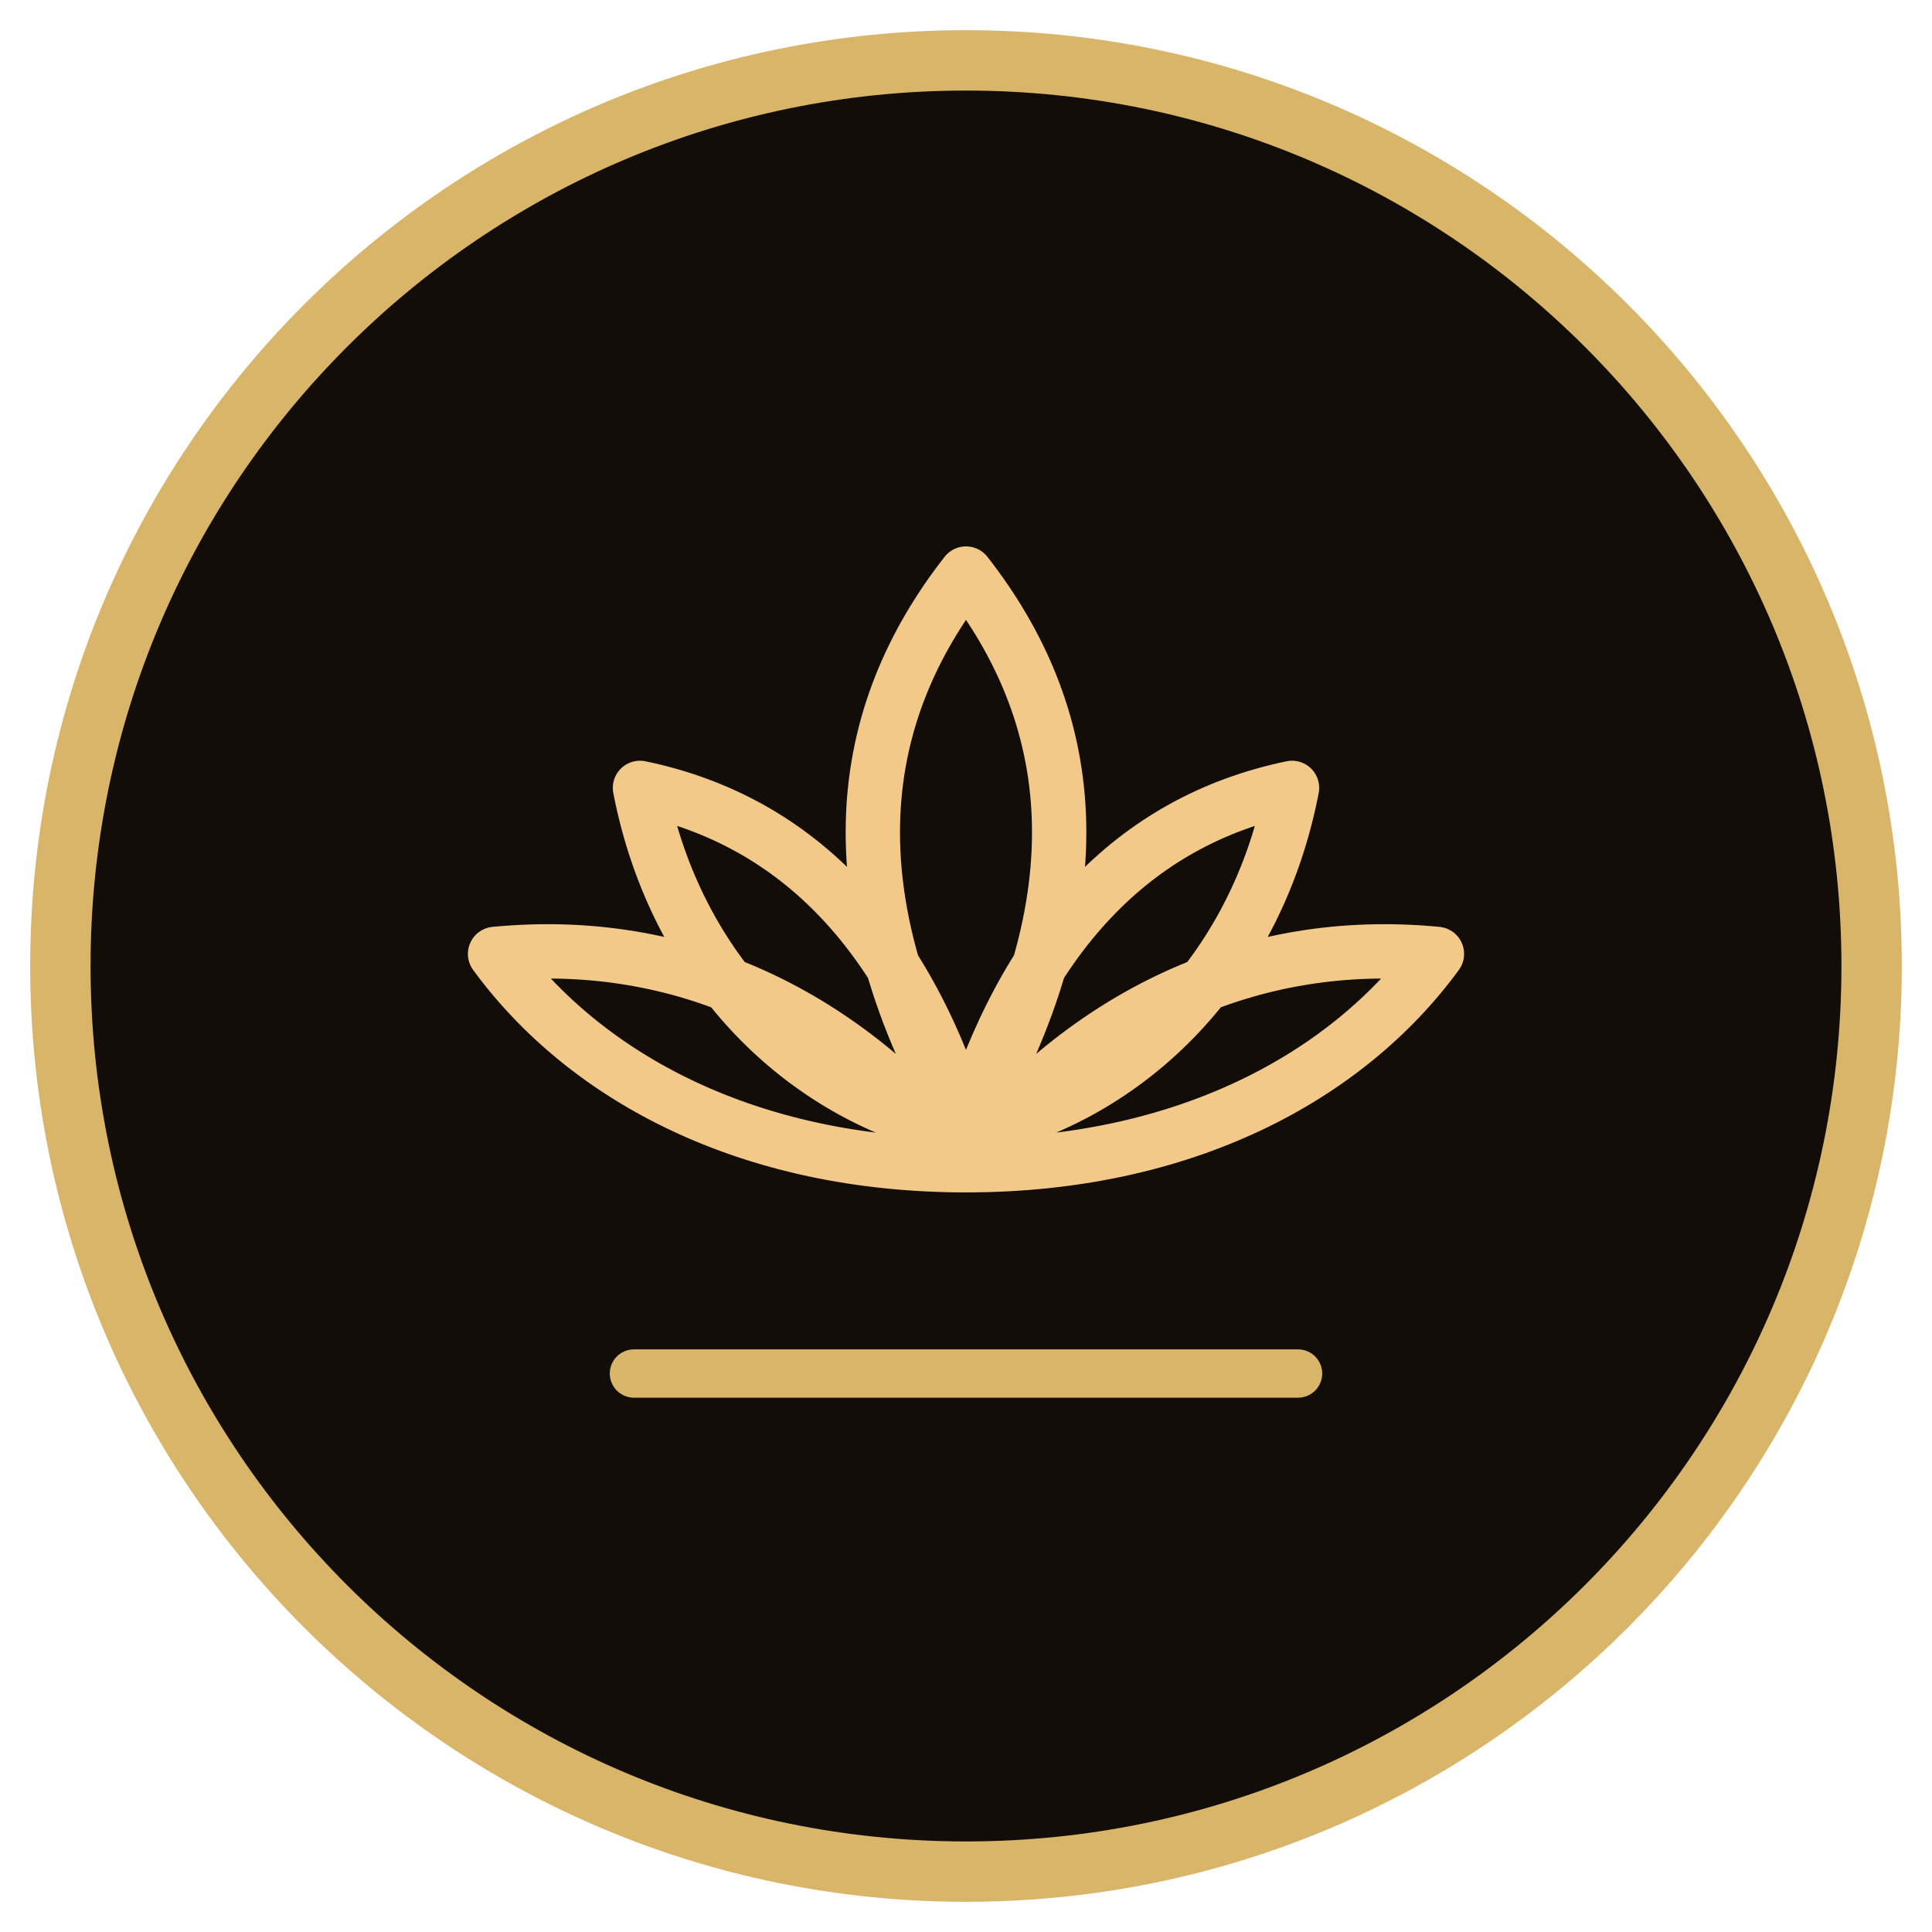
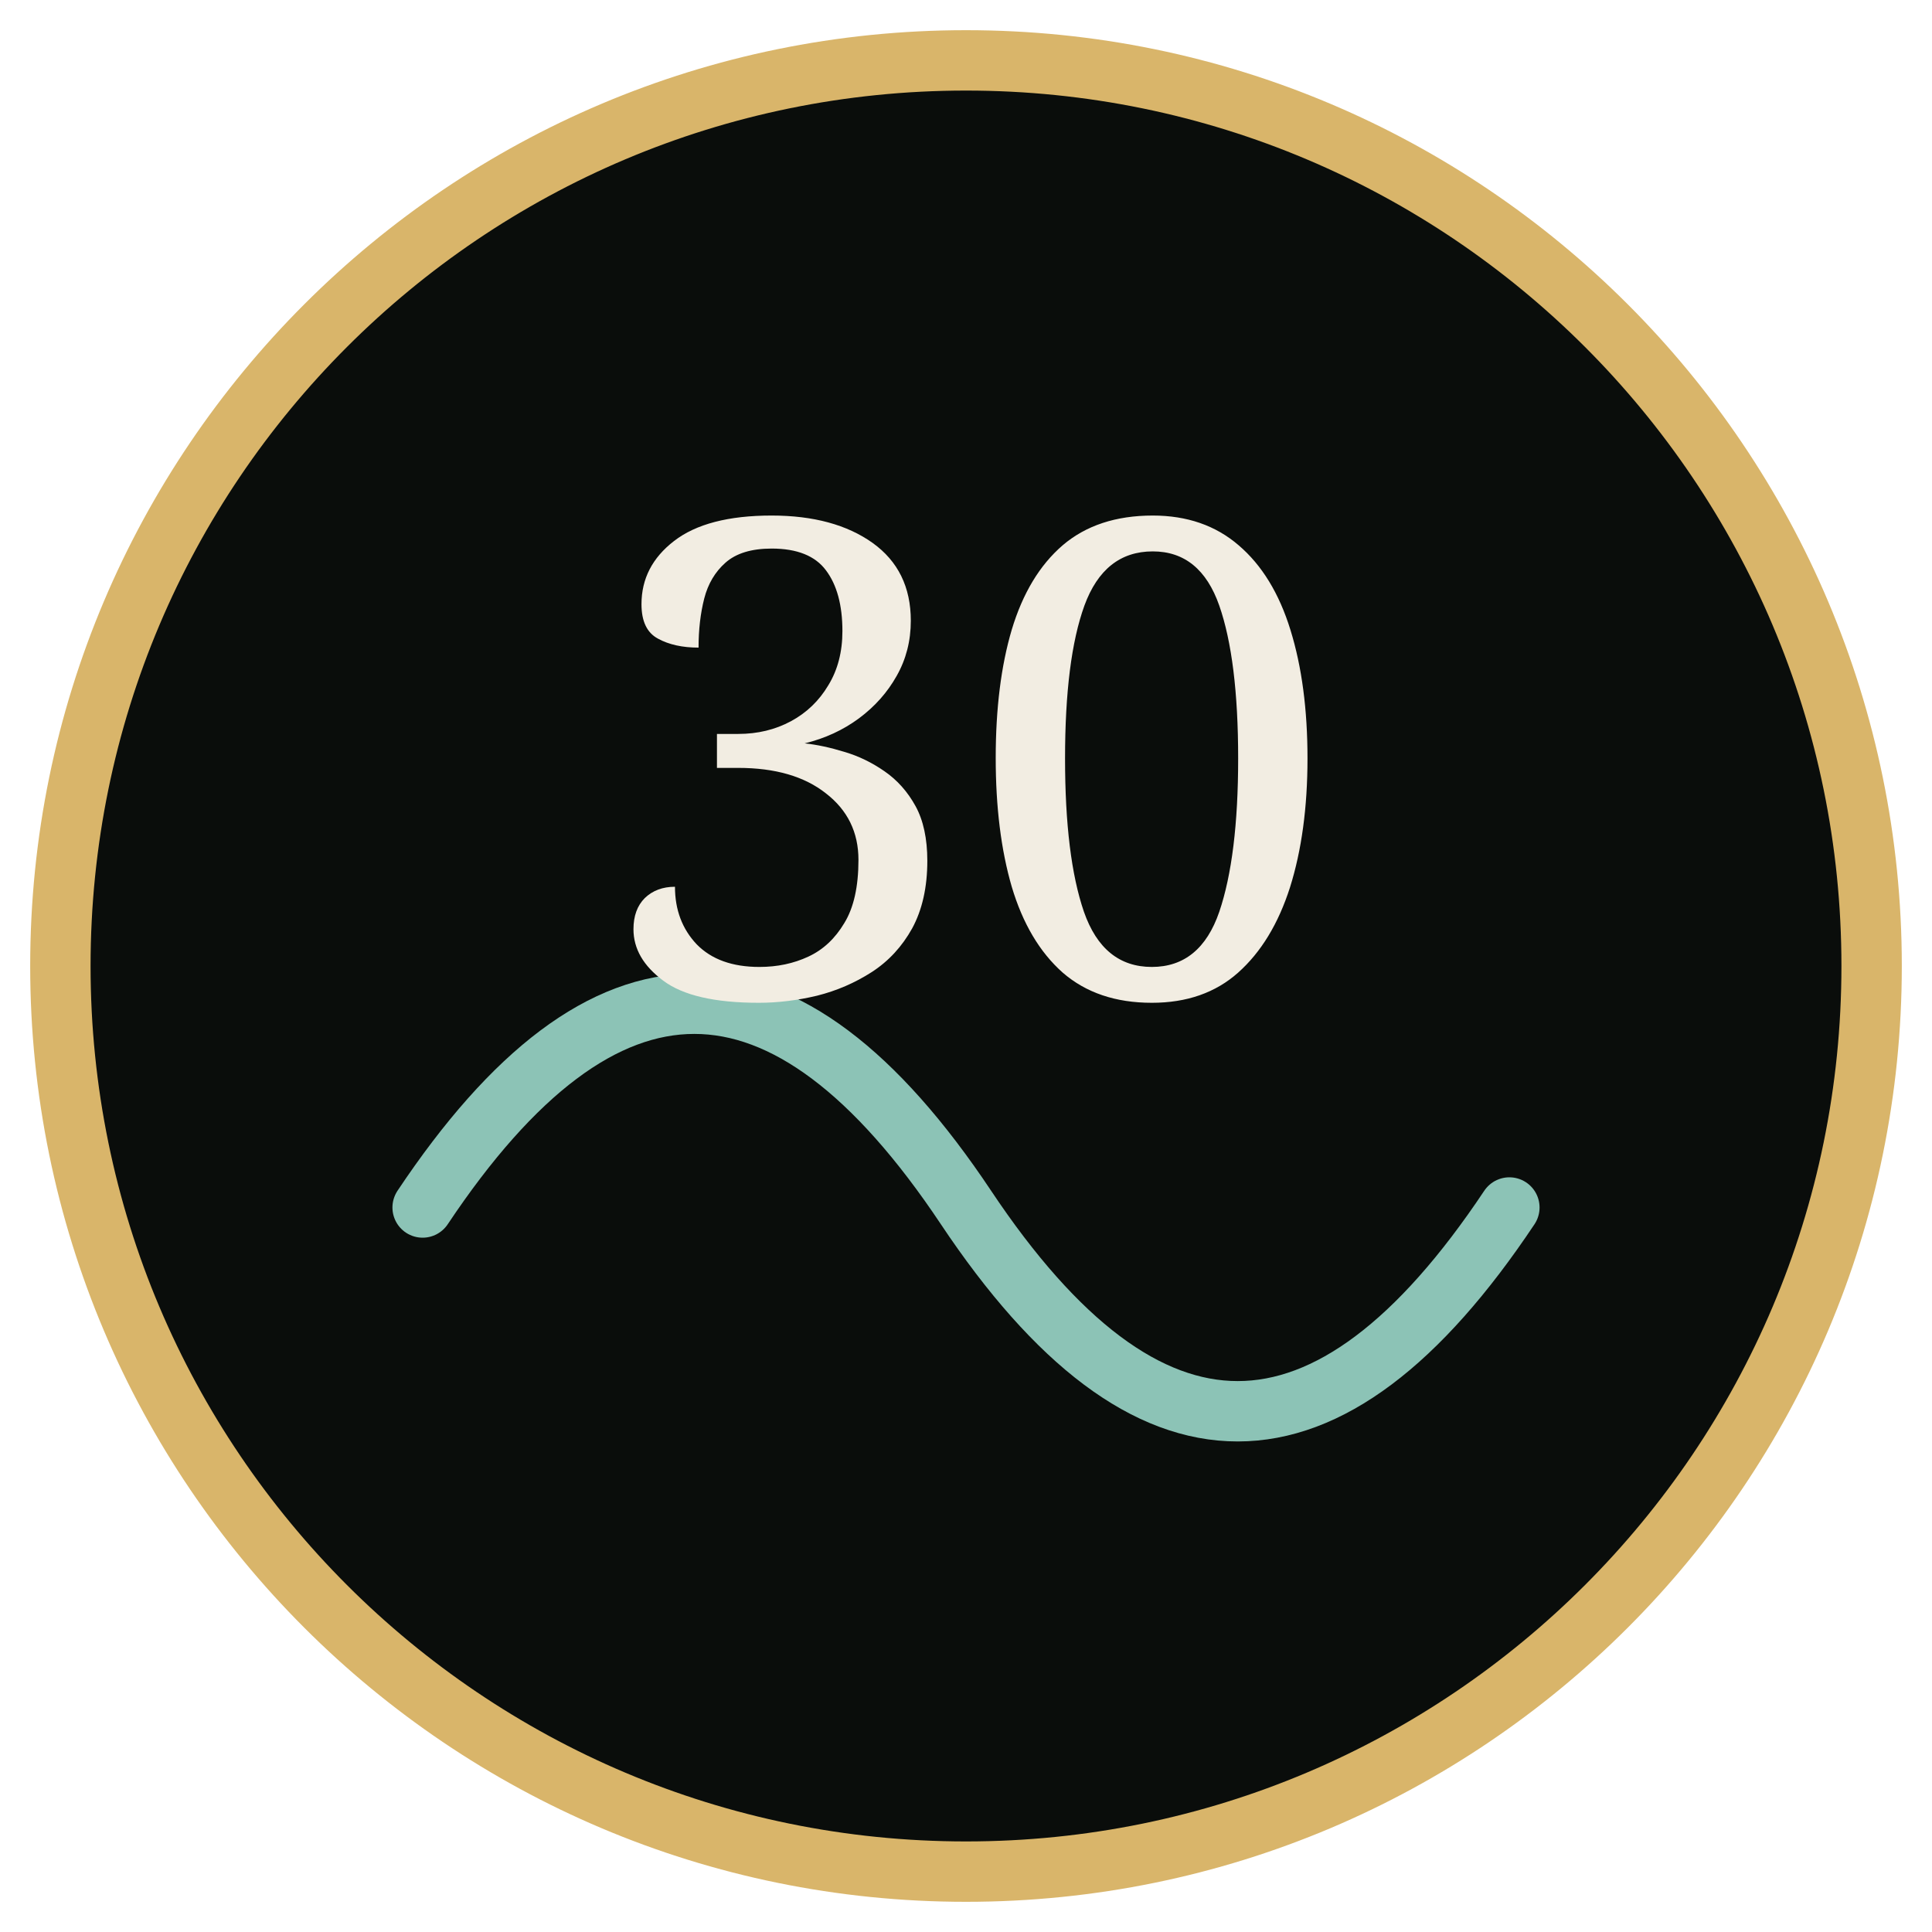
<svg xmlns="http://www.w3.org/2000/svg" viewBox="0 0 64 64">
-   <circle cx="32" cy="32" r="30" fill="#120d09" stroke="#d9b56a" stroke-width="2" />
-   <path d="M32 19c3.6 4.6 4.6 10.6 0 18.5c-4.6-7.9-3.6-13.9 0-18.5zM32 37.5c-5.2-1-9.6-5.2-10.8-11.4c5.3 1.1 8.9 5 10.8 11.4zM32 37.5c5.2-1 9.6-5.2 10.8-11.4c-5.3 1.1-8.9 5-10.8 11.4zM32 38.6c-7.2 0-12.6-2.9-15.6-7c6.2-.6 11.6 2 15.6 7zM32 38.6c7.2 0 12.6-2.9 15.6-7c-6.2-.6-11.6 2-15.6 7z" fill="none" stroke="#f3c98a" stroke-width="1.8" stroke-linejoin="round" />
-   <path d="M21 45.5h22" stroke="#d9b56a" stroke-width="1.6" stroke-linecap="round" />
+   <circle cx="32" cy="32" r="30" fill="#0a0d0b" stroke="#d9b56a" stroke-width="2" />
+   <path d="M14 40c6-9 12-9 18 0s12 9 18 0" fill="none" stroke="#8cc3b6" stroke-width="2" stroke-linecap="round" />
+   <text x="32" y="33" text-anchor="middle" font-family="Georgia,serif" font-size="22" fill="#f2ede2">30</text>
</svg>
